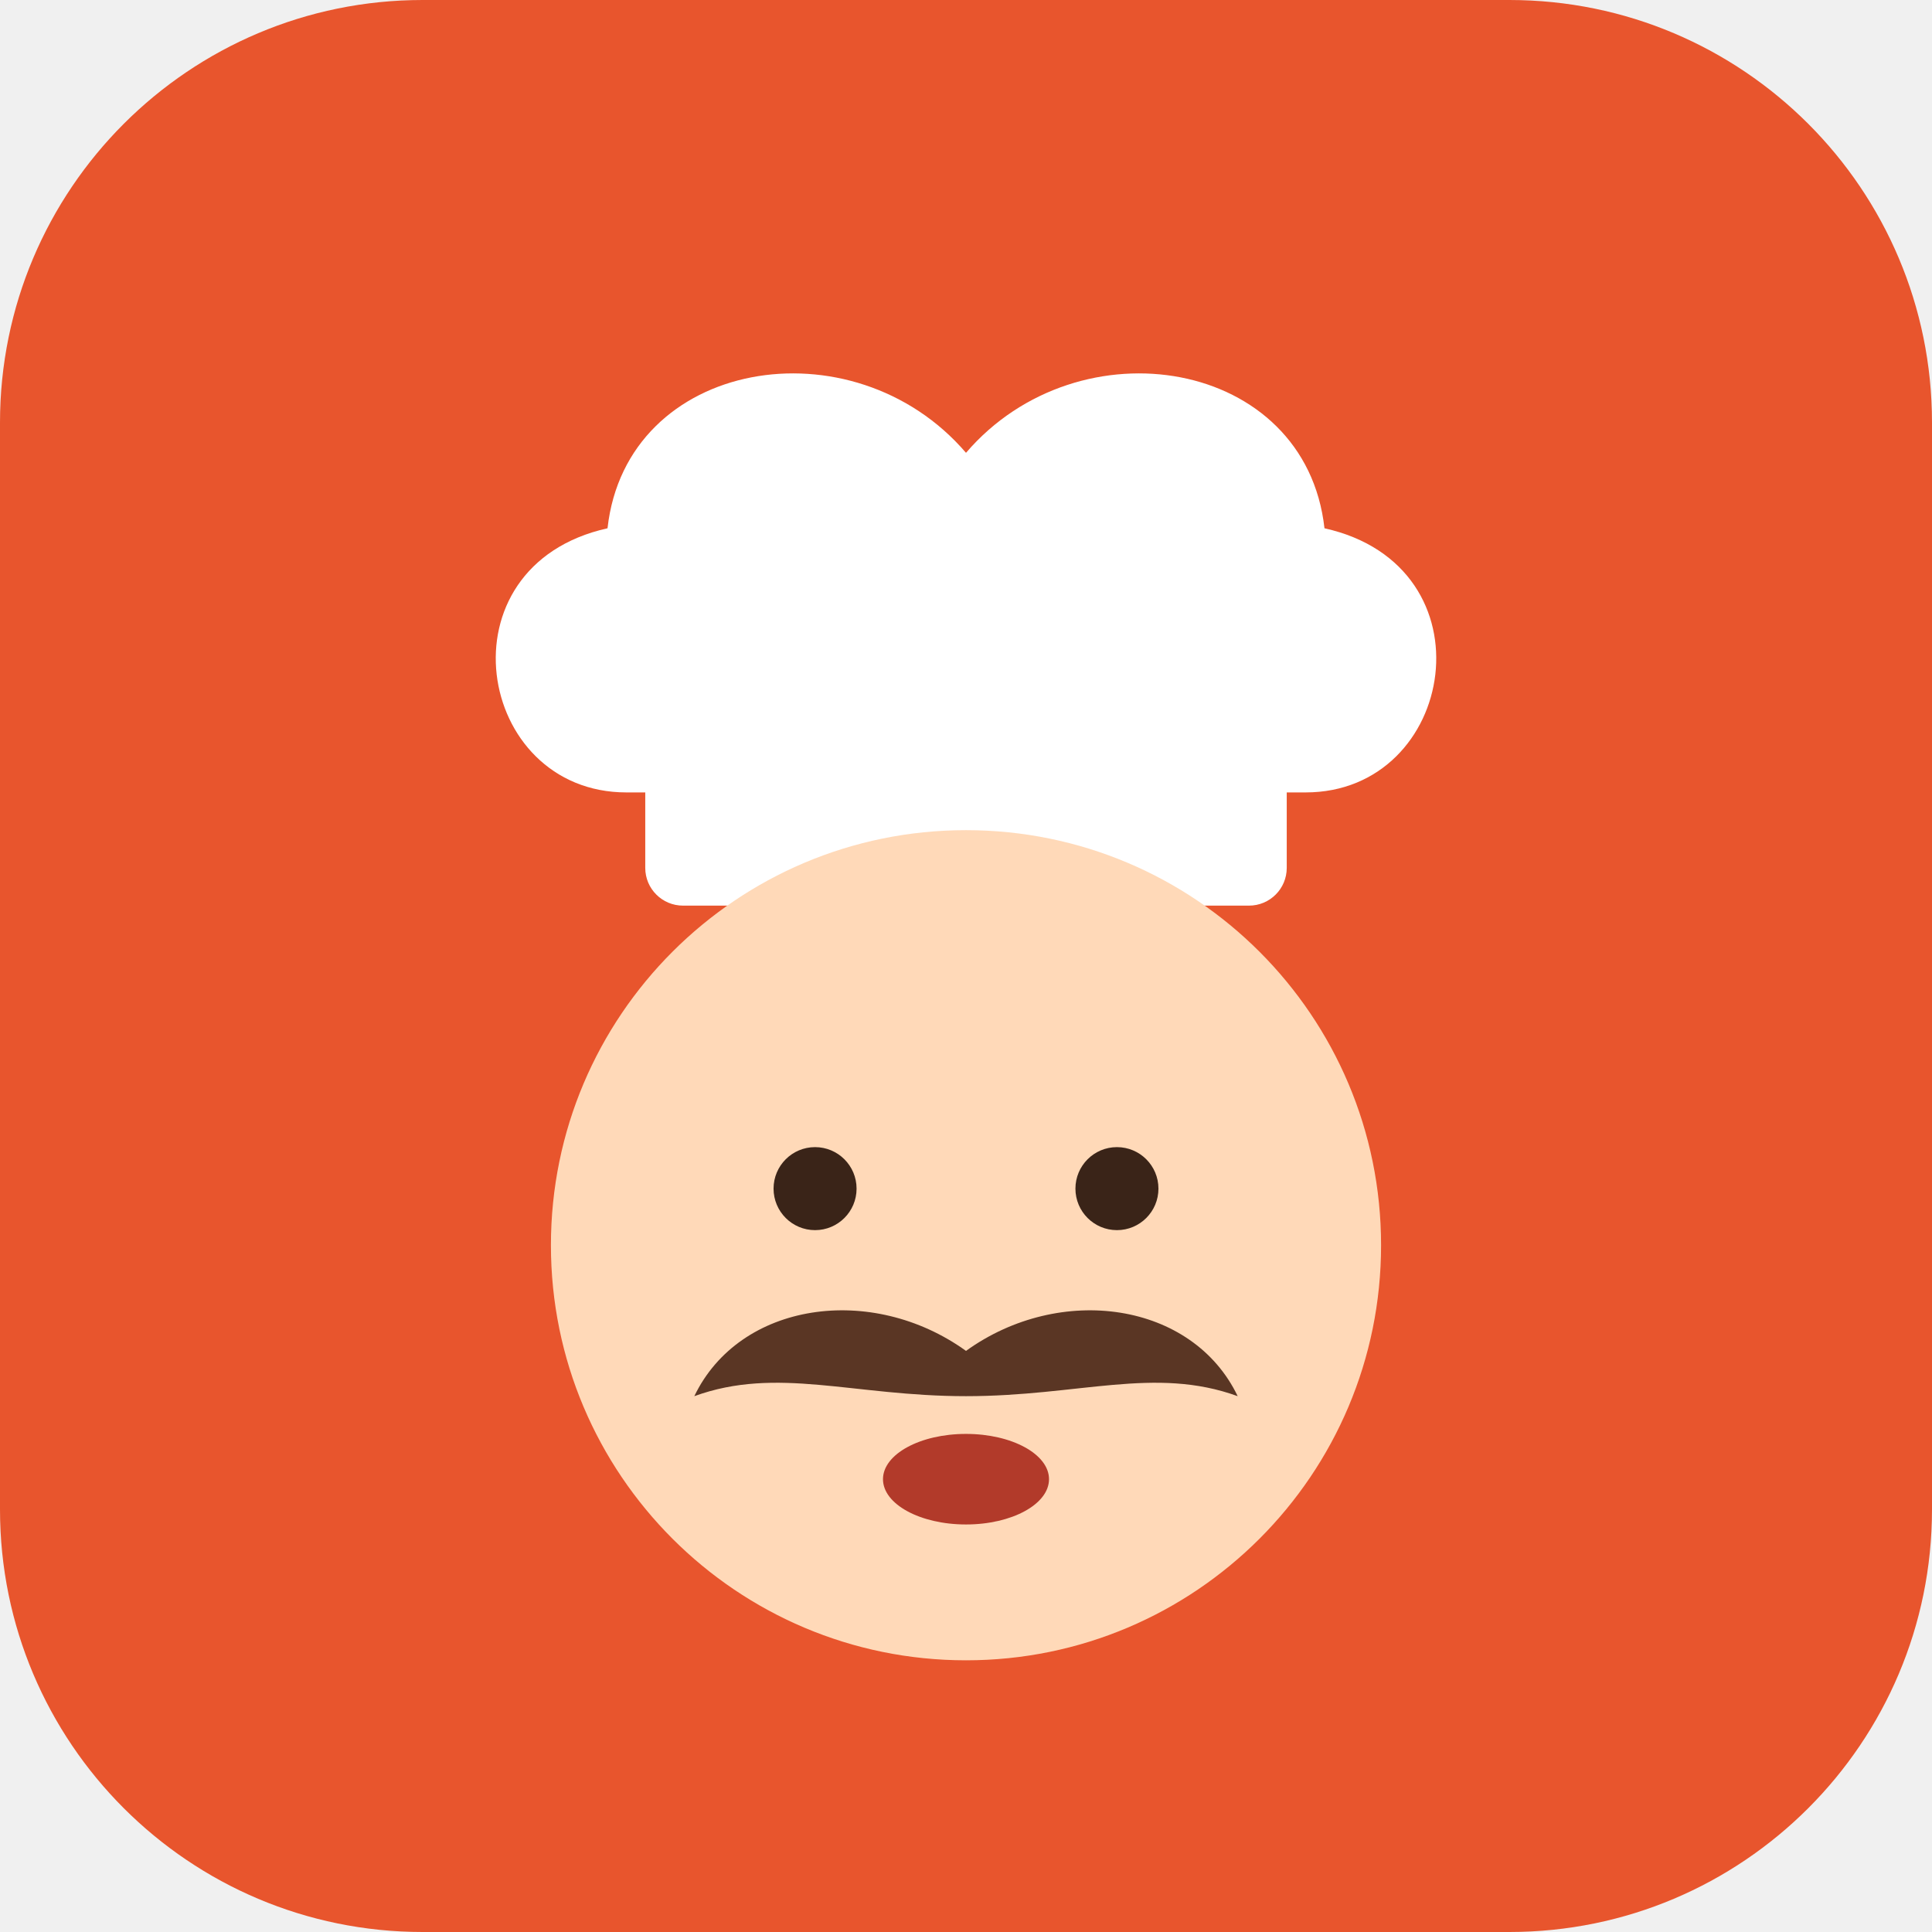
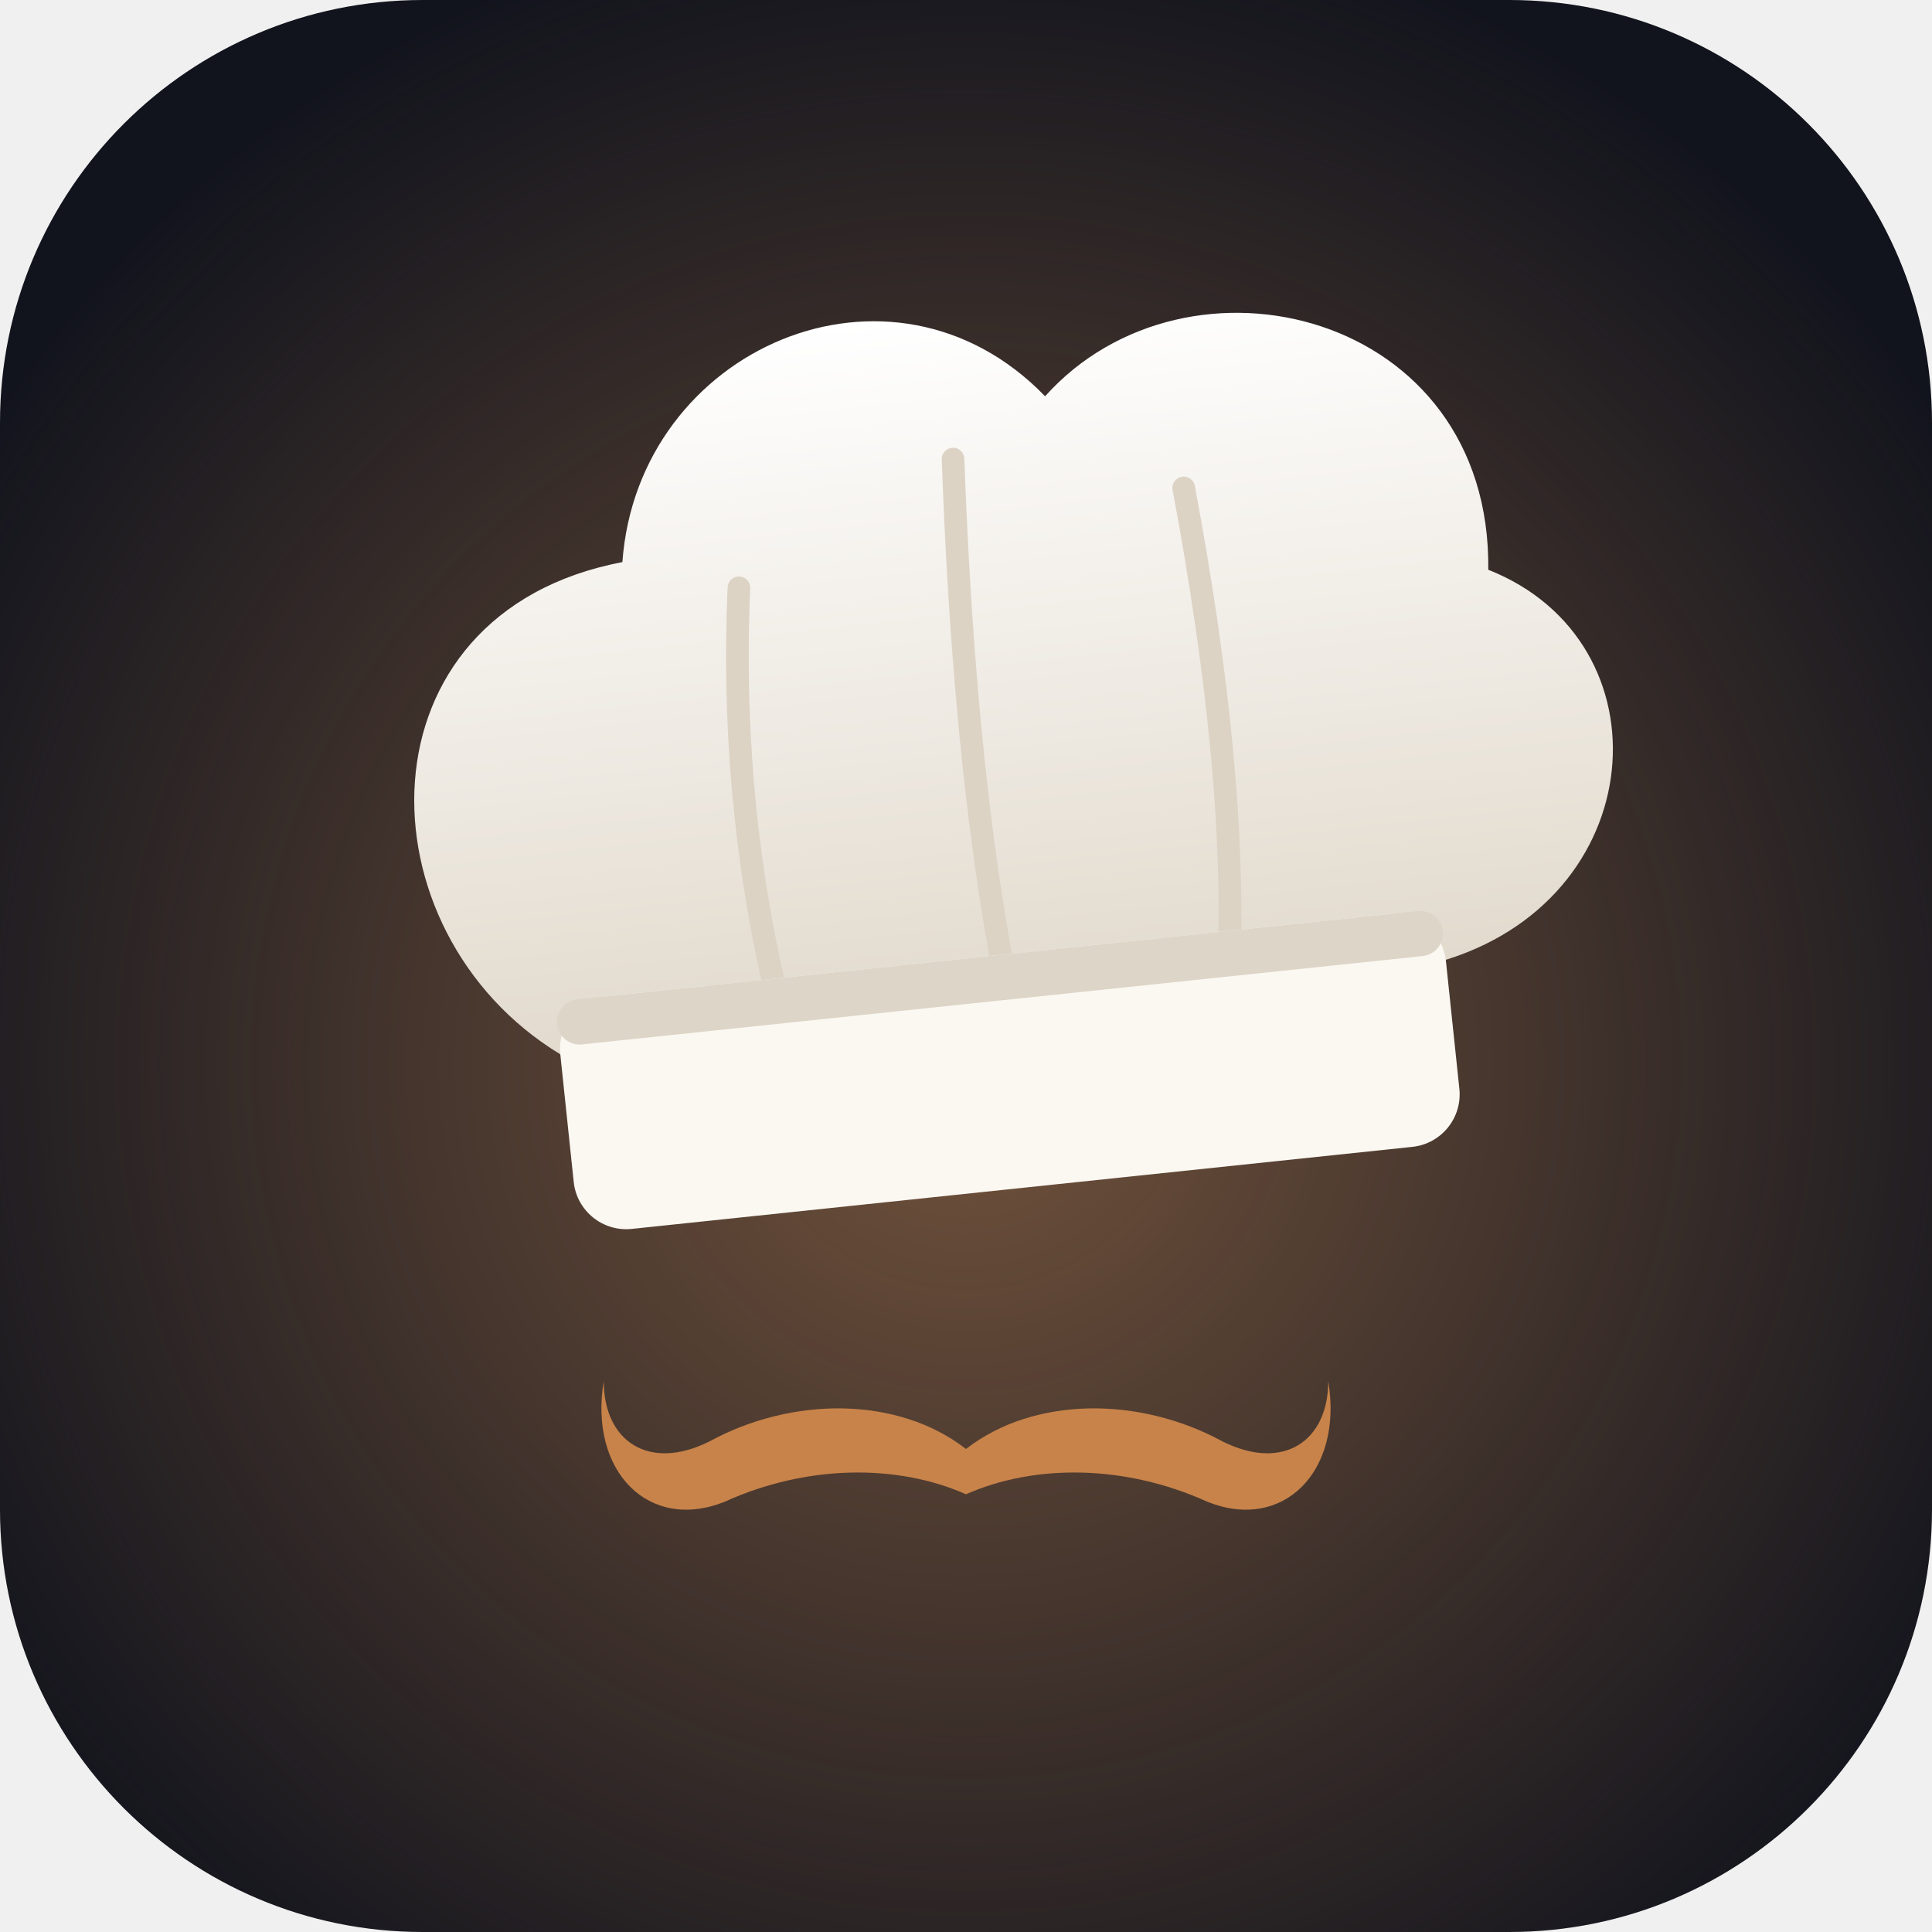
<svg xmlns="http://www.w3.org/2000/svg" viewBox="0 0 512 512">
-   <rect width="512" height="512" rx="112" fill="#E8552D" />
-   <g transform="translate(56 40) scale(1.0)">
-     <path d="M110 170 C70 170 60 110 105 100 C110 55 170 45 200 80 C230 45 290 55 295 100 C340 110 330 170 290 170 Z" fill="#fff" />
-     <rect x="115" y="160" width="170" height="40" rx="10" fill="#fff" />
-     <circle cx="200" cy="290" r="110" fill="#FFD9B8" />
-     <circle cx="160" cy="275" r="11" fill="#3A2418" />
-     <circle cx="240" cy="275" r="11" fill="#3A2418" />
-     <path d="M200 318 C175 300 140 305 128 330 C150 322 170 330 200 330 C230 330 250 322 272 330 C260 305 225 300 200 318 Z" fill="#5A3624" />
-     <ellipse cx="200" cy="352" rx="22" ry="12" fill="#B23A2A" />
+   <defs>
+     <radialGradient id="glow" cx="50%" cy="55%" r="60%">
+       <stop offset="0%" stop-color="#E8A062" stop-opacity="0.45" />
+       <stop offset="100%" stop-color="#E8A062" stop-opacity="0" />
+     </radialGradient>
+     <linearGradient id="cloth" x1="0" y1="0" x2="0" y2="1">
+       <stop offset="0%" stop-color="#FFFFFF" />
+       <stop offset="100%" stop-color="#E2DACD" />
+     </linearGradient>
+   </defs>
+   <rect width="512" height="512" rx="112" fill="#12141D" />
+   <rect width="512" height="512" rx="112" fill="url(#glow)" />
+   <g transform="rotate(-6 256 250)">
+     <path d="M146 268 C96 230 104 146 176 140 C186 84 256 62 292 108 C334 70 412 98 404 166 C450 190 438 258 380 268 Z" fill="url(#cloth)" />
+     <path d="M206 150 C200 190 200 230 206 268" stroke="#DCD3C5" stroke-width="6" fill="none" stroke-linecap="round" />
+     <path d="M266 122 C262 180 262 228 266 268" stroke="#DCD3C5" stroke-width="6" fill="none" stroke-linecap="round" />
+     <path d="M326 136 C330 186 330 230 324 268" stroke="#DCD3C5" stroke-width="6" fill="none" stroke-linecap="round" />
+     <rect x="146" y="254" width="236" height="62" rx="14" fill="#FBF8F2" />
+     <rect x="146" y="254" width="236" height="12" rx="6" fill="#DDD5C7" />
  </g>
+   <path d="M256 384 C238 370 210 370 188 382 C172 390 160 382 160 366 C156 390 172 406 192 398 C214 388 238 388 256 396 C274 388 298 388 320 398 C340 406 356 390 352 366 C352 382 340 390 324 382 C302 370 274 370 256 384 Z" fill="#C8834A" />
</svg>
